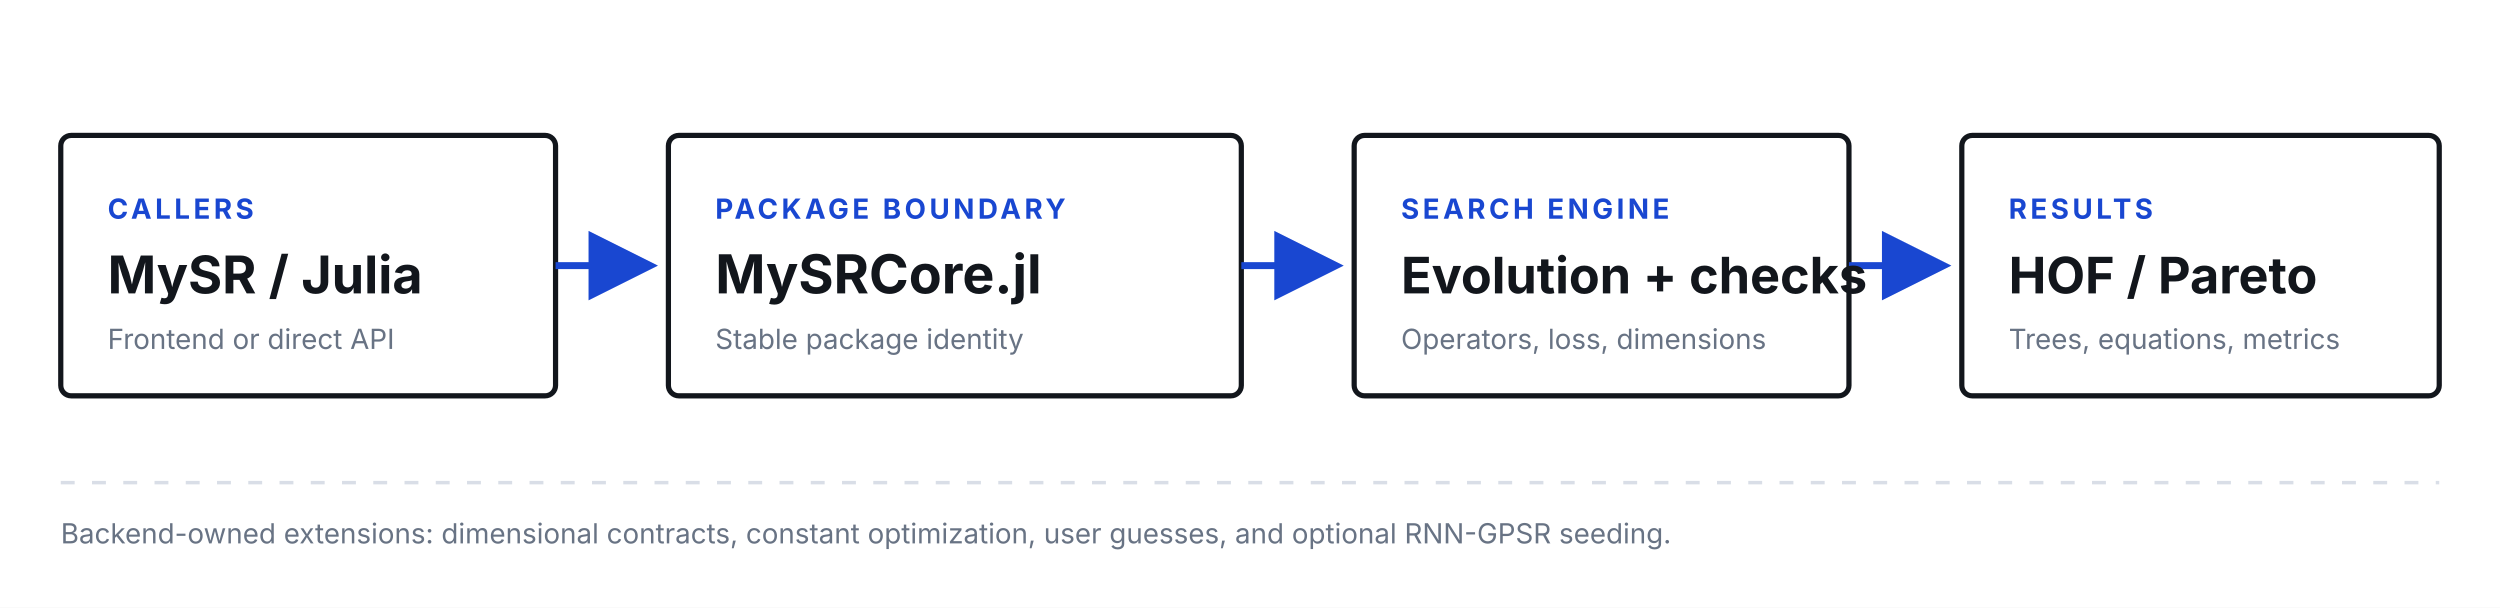
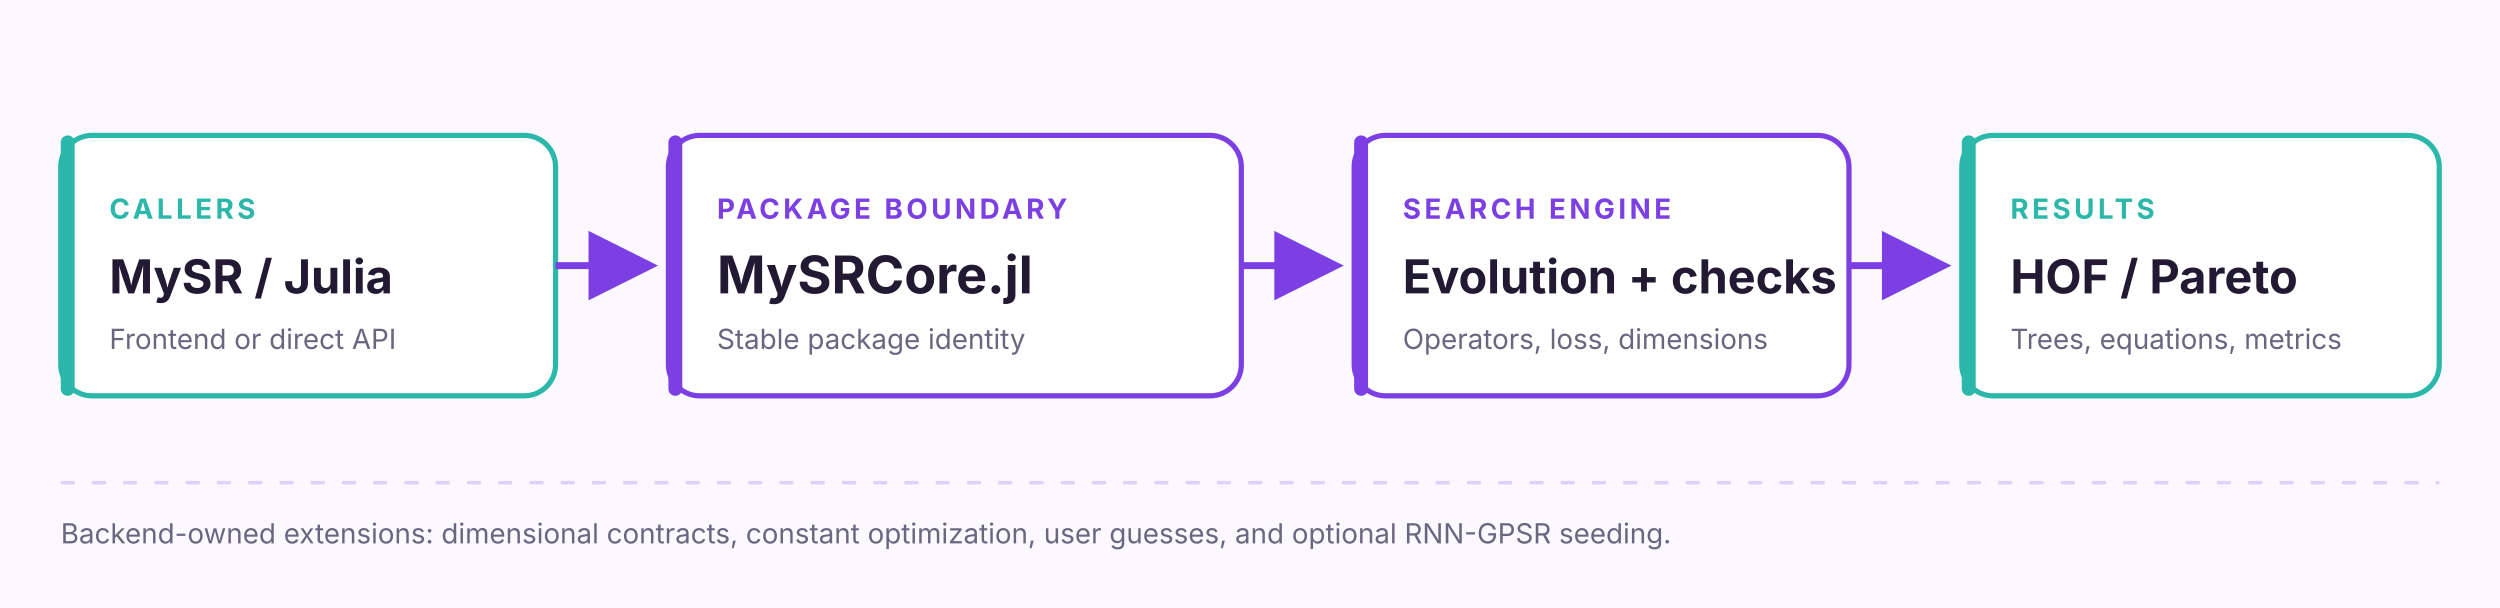
<svg xmlns="http://www.w3.org/2000/svg" viewBox="0 0 1440 350" role="img" aria-labelledby="title desc">
  <defs>
    <marker id="arrow" markerWidth="10" markerHeight="10" refX="8" refY="5" orient="auto">
-       <path d="M0 0L10 5L0 10Z" fill="#1947D1" />
+       <path d="M0 0L10 5L0 10Z" fill="#7B3FE4" />
    </marker>
  </defs>
-   <rect width="1440" height="350" fill="#FFFFFF" />
+   <rect width="1440" height="350" fill="#FBF9FF" />
  <g font-family="Avenir Next, Inter, Helvetica, Arial, sans-serif">
-     <rect x="35" y="78" width="285" height="150" rx="6" fill="#FFFFFF" stroke="#12161C" stroke-width="3" />
-     <rect x="385" y="78" width="330" height="150" rx="6" fill="#FFFFFF" stroke="#12161C" stroke-width="3" />
-     <rect x="780" y="78" width="285" height="150" rx="6" fill="#FFFFFF" stroke="#12161C" stroke-width="3" />
-     <rect x="1130" y="78" width="275" height="150" rx="6" fill="#FFFFFF" stroke="#12161C" stroke-width="3" />
-     <path d="M320 153H371" fill="none" stroke="#1947D1" stroke-width="4" marker-end="url(#arrow)" />
-     <path d="M715 153H766" fill="none" stroke="#1947D1" stroke-width="4" marker-end="url(#arrow)" />
-     <path d="M1065 153H1116" fill="none" stroke="#1947D1" stroke-width="4" marker-end="url(#arrow)" />
-     <text x="62" y="126" fill="#1947D1" font-size="16" font-weight="700" letter-spacing="2">CALLERS</text>
-     <text x="62" y="169" fill="#12161C" font-size="30" font-weight="700">MySR / Julia</text>
-     <text x="62" y="201" fill="#687384" font-size="16">Frontend or direct API</text>
-     <text x="412" y="126" fill="#1947D1" font-size="16" font-weight="700" letter-spacing="2">PACKAGE BOUNDARY</text>
-     <text x="412" y="169" fill="#12161C" font-size="31" font-weight="700">MySRCore.jl</text>
-     <text x="412" y="201" fill="#687384" font-size="16">Stable package identity</text>
-     <text x="807" y="126" fill="#1947D1" font-size="16" font-weight="700" letter-spacing="2">SEARCH ENGINE</text>
-     <text x="807" y="169" fill="#12161C" font-size="29" font-weight="700">Evolution + checks</text>
-     <text x="807" y="201" fill="#687384" font-size="16">Operators, loss, dimensions</text>
-     <text x="1157" y="126" fill="#1947D1" font-size="16" font-weight="700" letter-spacing="2">RESULTS</text>
-     <text x="1157" y="169" fill="#12161C" font-size="29" font-weight="700">HOF / Pareto</text>
-     <text x="1157" y="201" fill="#687384" font-size="16">Trees, equations, metrics</text>
-     <path d="M35 278H1405" fill="none" stroke="#D9DEE7" stroke-width="2" stroke-dasharray="8 10" />
-     <text x="35" y="313" fill="#687384" font-size="16">Backend-owned extensions: dimensional contracts, constant optimization, user guesses, and optional RNN-GPSR seeding.</text>
+     <rect x="35" y="78" width="285" height="150" rx="18" fill="#FFFFFF" stroke="#2BB7A9" stroke-width="3" />
+     <rect x="35" y="78" width="8" height="150" rx="4" fill="#2BB7A9" />
+     <text x="63" y="126" fill="#2BB7A9" font-family="Avenir Next, Inter, Helvetica, Arial, sans-serif" font-size="16" font-weight="700" letter-spacing="2">CALLERS</text>
+     <text x="63" y="169" fill="#211A32" font-family="Avenir Next, Inter, Helvetica, Arial, sans-serif" font-size="27" font-weight="700">MySR / Julia</text>
+     <text x="63" y="201" fill="#6B6680" font-family="Avenir Next, Inter, Helvetica, Arial, sans-serif" font-size="16">Frontend or direct API</text>
+     <rect x="385" y="78" width="330" height="150" rx="18" fill="#FFFFFF" stroke="#7B3FE4" stroke-width="3" />
+     <rect x="385" y="78" width="8" height="150" rx="4" fill="#7B3FE4" />
+     <text x="413" y="126" fill="#7B3FE4" font-family="Avenir Next, Inter, Helvetica, Arial, sans-serif" font-size="16" font-weight="700" letter-spacing="2">PACKAGE BOUNDARY</text>
+     <text x="413" y="169" fill="#211A32" font-family="Avenir Next, Inter, Helvetica, Arial, sans-serif" font-size="30" font-weight="700">MySRCore.jl</text>
+     <text x="413" y="201" fill="#6B6680" font-family="Avenir Next, Inter, Helvetica, Arial, sans-serif" font-size="16">Stable package identity</text>
+     <rect x="780" y="78" width="285" height="150" rx="18" fill="#FFFFFF" stroke="#7B3FE4" stroke-width="3" />
+     <rect x="780" y="78" width="8" height="150" rx="4" fill="#7B3FE4" />
+     <text x="808" y="126" fill="#7B3FE4" font-family="Avenir Next, Inter, Helvetica, Arial, sans-serif" font-size="16" font-weight="700" letter-spacing="2">SEARCH ENGINE</text>
+     <text x="808" y="169" fill="#211A32" font-family="Avenir Next, Inter, Helvetica, Arial, sans-serif" font-size="27" font-weight="700">Evolution + checks</text>
+     <text x="808" y="201" fill="#6B6680" font-family="Avenir Next, Inter, Helvetica, Arial, sans-serif" font-size="16">Operators, loss, dimensions</text>
+     <rect x="1130" y="78" width="275" height="150" rx="18" fill="#FFFFFF" stroke="#2BB7A9" stroke-width="3" />
+     <rect x="1130" y="78" width="8" height="150" rx="4" fill="#2BB7A9" />
+     <text x="1158" y="126" fill="#2BB7A9" font-family="Avenir Next, Inter, Helvetica, Arial, sans-serif" font-size="16" font-weight="700" letter-spacing="2">RESULTS</text>
+     <text x="1158" y="169" fill="#211A32" font-family="Avenir Next, Inter, Helvetica, Arial, sans-serif" font-size="27" font-weight="700">HOF / Pareto</text>
+     <text x="1158" y="201" fill="#6B6680" font-family="Avenir Next, Inter, Helvetica, Arial, sans-serif" font-size="16">Trees, equations, metrics</text>
+     <path d="M320 153H371" fill="none" stroke="#7B3FE4" stroke-width="4" marker-end="url(#arrow)" />
+     <path d="M715 153H766" fill="none" stroke="#7B3FE4" stroke-width="4" marker-end="url(#arrow)" />
+     <path d="M1065 153H1116" fill="none" stroke="#7B3FE4" stroke-width="4" marker-end="url(#arrow)" />
+     <path d="M35 278H1405" fill="none" stroke="#DED0F7" stroke-width="2" stroke-dasharray="8 10" />
+     <text x="35" y="313" fill="#6B6680" font-size="16">Backend-owned extensions: dimensional contracts, constant optimization, user guesses, and optional RNN-GPSR seeding.</text>
  </g>
</svg>
